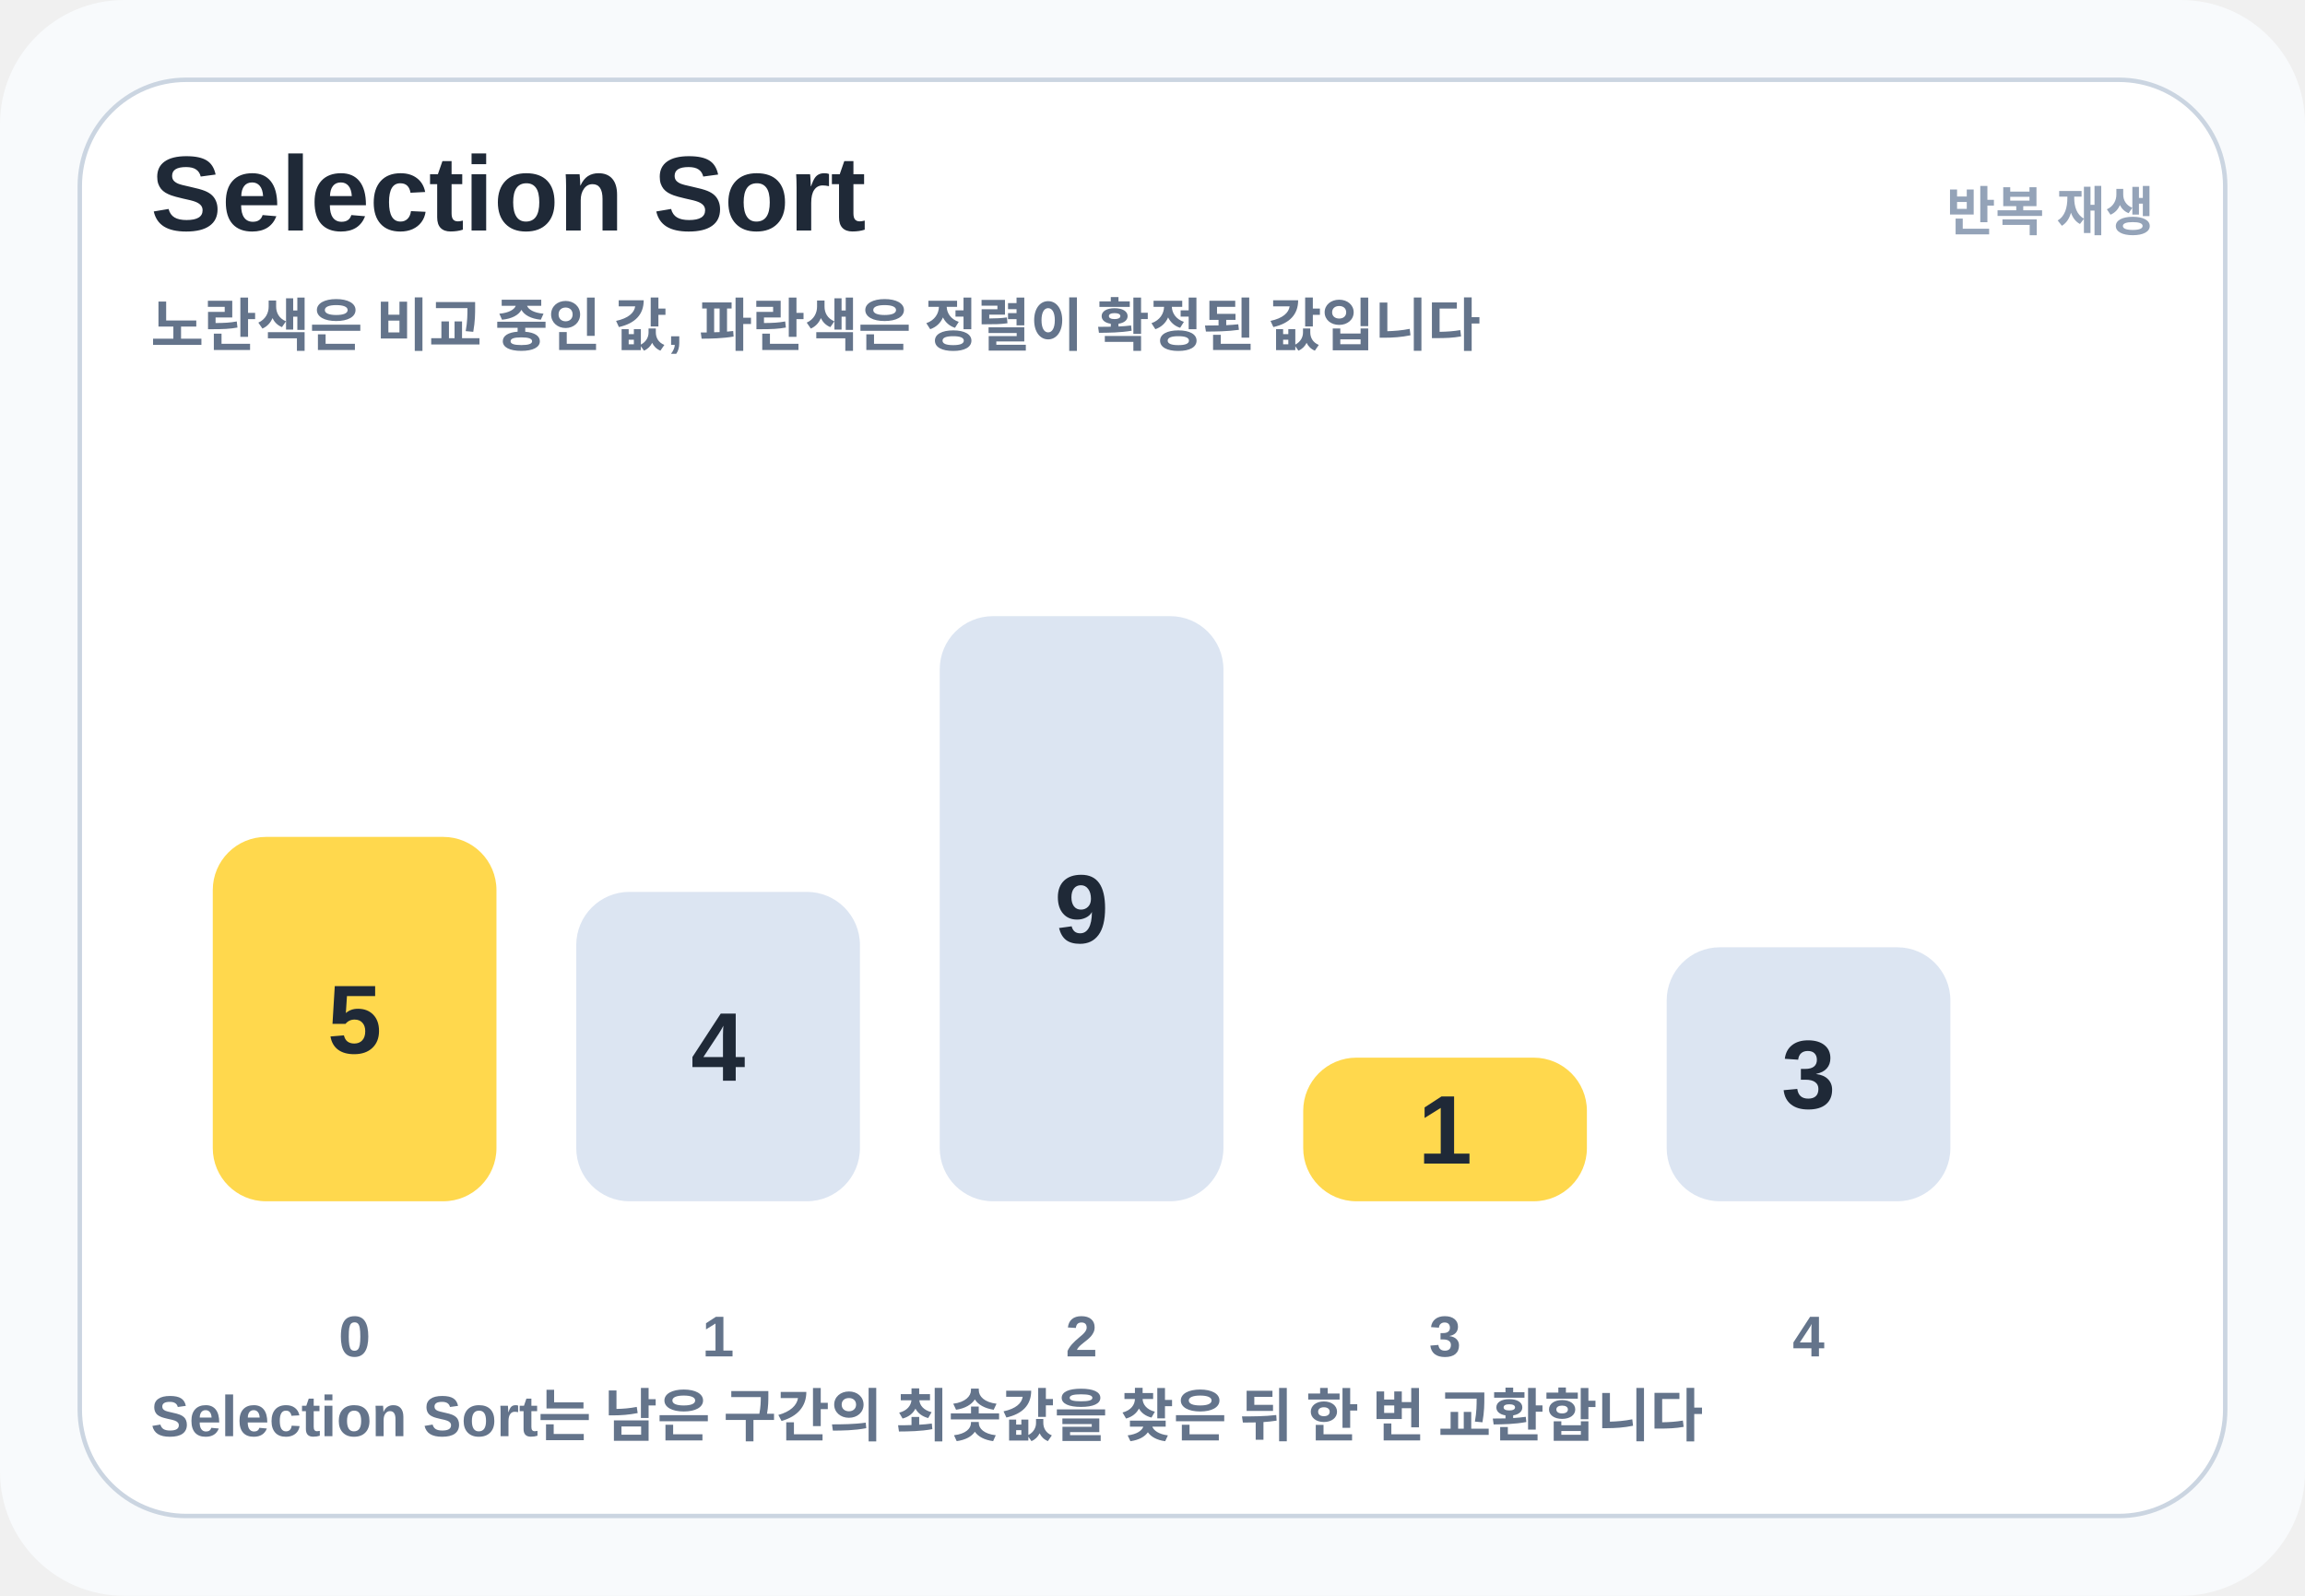
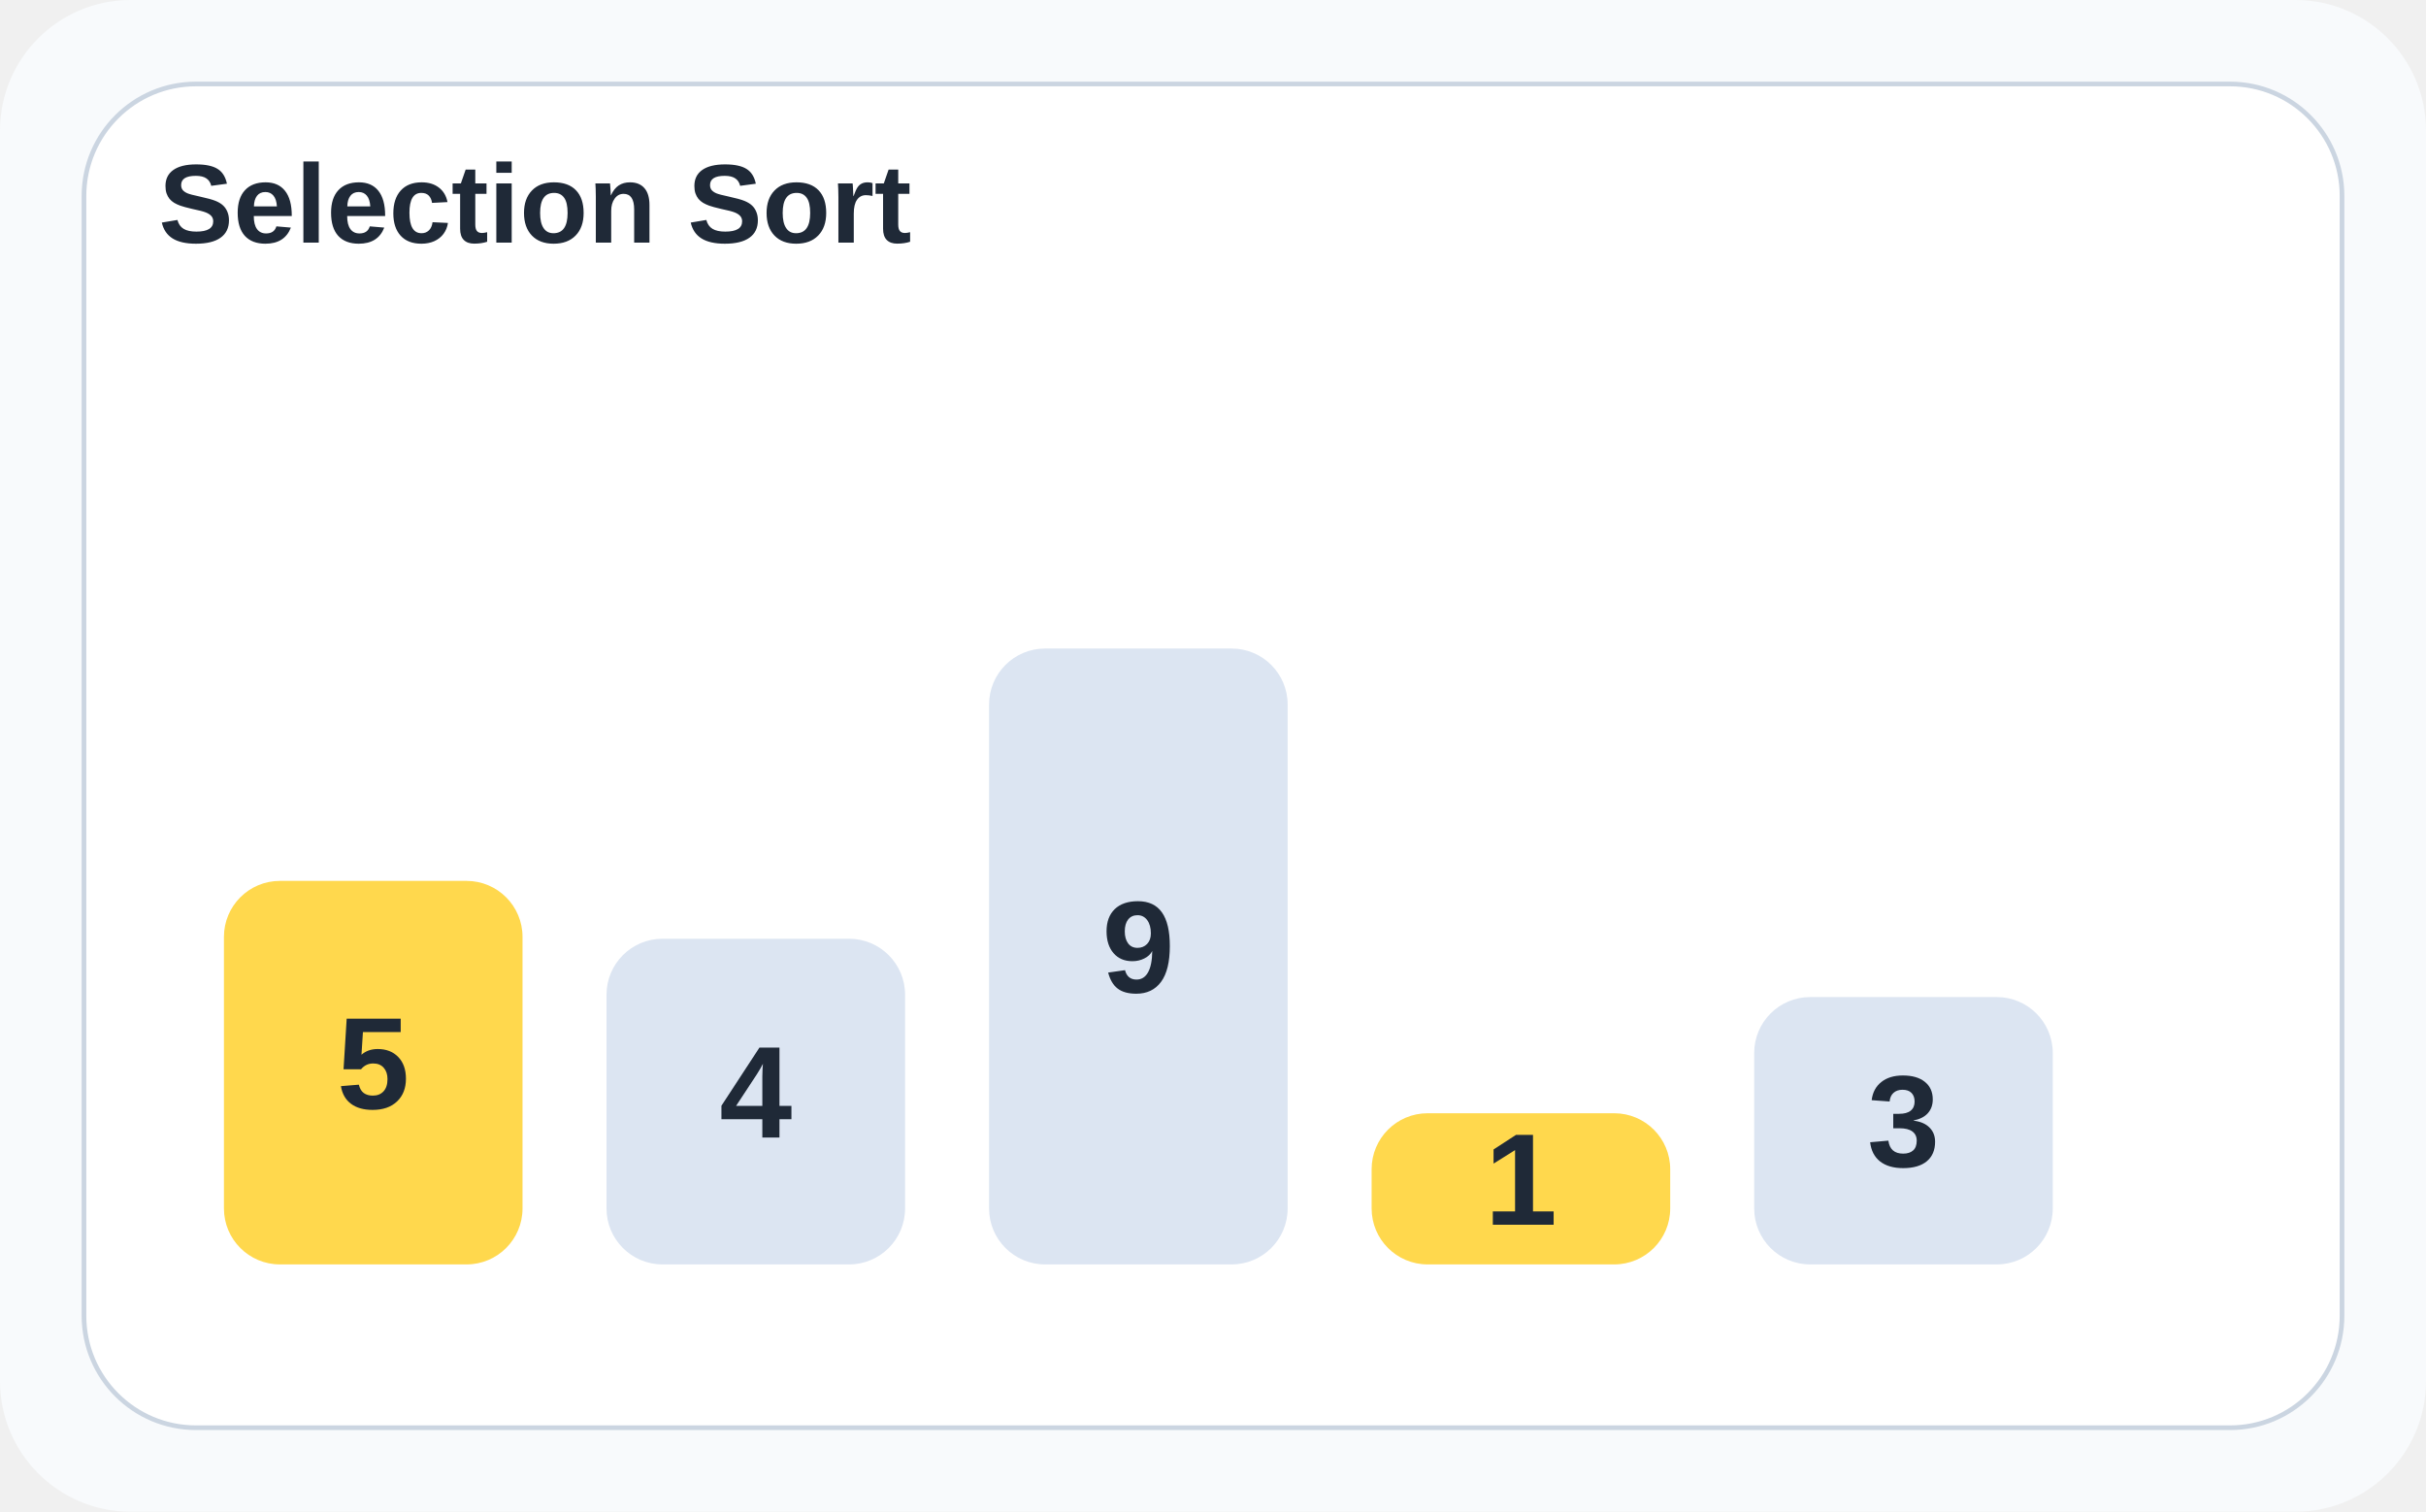
- <svg xmlns="http://www.w3.org/2000/svg" width="520" height="360" viewBox="0 0 520 360">
+ <svg xmlns="http://www.w3.org/2000/svg" width="520" height="324" viewBox="0 0 520 324">
  <style>text{font-family:Arial,Helvetica,sans-serif}</style>
-   <rect width="520" height="360" rx="28" fill="#F8FAFC" />
-   <rect x="18" y="18" width="484" height="324" rx="24" fill="#FFFFFF" stroke="#CBD5E1" />
+   <rect width="520" height="324" rx="28" fill="#F8FAFC" />
+   <rect x="18" y="18" width="484" height="288" rx="24" fill="#FFFFFF" stroke="#CBD5E1" />
  <text x="34" y="52" font-size="24" font-weight="800" fill="#1F2937">Selection Sort</text>
-   <text x="486" y="52" text-anchor="end" font-size="12" font-weight="700" fill="#94A3B8">반복 재생</text>
-   <text x="34" y="78" font-size="13" font-weight="700" fill="#64748B">노란색은 비교 중인 값, 파란색은 정렬이 확정된 값입니다</text>
-   <text x="80" y="306" text-anchor="middle" font-size="13" font-weight="700" fill="#64748B">0</text>
-   <text x="162" y="306" text-anchor="middle" font-size="13" font-weight="700" fill="#64748B">1</text>
-   <text x="244" y="306" text-anchor="middle" font-size="13" font-weight="700" fill="#64748B">2</text>
-   <text x="326" y="306" text-anchor="middle" font-size="13" font-weight="700" fill="#64748B">3</text>
-   <text x="408" y="306" text-anchor="middle" font-size="13" font-weight="700" fill="#64748B">4</text>
  <g transform="translate(80 0)">
    <animateTransform attributeName="transform" type="translate" dur="9.6s" repeatCount="indefinite" calcMode="spline" keyTimes="0.000;0.069;0.081;0.113;0.125;0.194;0.206;0.237;0.250;0.319;0.331;0.362;0.375;0.444;0.456;0.487;0.500;0.569;0.581;0.613;0.625;0.694;0.706;0.738;0.750;0.819;0.831;0.863;0.875;1.000" keySplines="0.4 0 0.2 1;0.4 0 0.2 1;0.4 0 0.2 1;0.4 0 0.2 1;0.4 0 0.2 1;0.4 0 0.2 1;0.4 0 0.2 1;0.4 0 0.2 1;0.4 0 0.2 1;0.4 0 0.2 1;0.4 0 0.2 1;0.4 0 0.2 1;0.4 0 0.2 1;0.4 0 0.2 1;0.4 0 0.2 1;0.4 0 0.2 1;0.4 0 0.2 1;0.4 0 0.2 1;0.4 0 0.2 1;0.4 0 0.2 1;0.4 0 0.2 1;0.4 0 0.2 1;0.4 0 0.2 1;0.4 0 0.2 1;0.4 0 0.2 1;0.4 0 0.2 1;0.4 0 0.2 1;0.4 0 0.2 1;0.4 0 0.2 1" values="80 0;80 0;80 -64;326 -64;326 0;326 0;326 0;326 0;326 0;326 0;326 0;326 0;326 0;326 0;326 0;326 0;326 0;326 0;326 0;326 0;326 0;326 0;326 0;326 0;326 0;326 0;326 0;326 0;326 0;326 0" />
    <rect x="-32" y="188.8" width="64" height="82.2" rx="12" fill="#FFD84D">
      <animate attributeName="fill" dur="9.6s" repeatCount="indefinite" calcMode="discrete" keyTimes="0.000;0.125;0.250;0.375;0.500;0.625;0.750;0.875" values="#FFD84D;#DCE5F2;#DCE5F2;#DCE5F2;#DCE5F2;#DCE5F2;#FFD84D;#6BA6FF" />
    </rect>
-     <text x="0" y="237.6" text-anchor="middle" font-size="22" font-weight="800" fill="#1F2937">5</text>
+     <text x="0" y="237.6" text-anchor="middle" font-size="28" font-weight="800" fill="#1F2937">5</text>
  </g>
  <g transform="translate(162 0)">
    <animateTransform attributeName="transform" type="translate" dur="9.6s" repeatCount="indefinite" calcMode="spline" keyTimes="0.000;0.069;0.081;0.113;0.125;0.194;0.206;0.237;0.250;0.319;0.331;0.362;0.375;0.444;0.456;0.487;0.500;0.569;0.581;0.613;0.625;0.694;0.706;0.738;0.750;0.819;0.831;0.863;0.875;1.000" keySplines="0.4 0 0.2 1;0.4 0 0.2 1;0.4 0 0.2 1;0.4 0 0.2 1;0.4 0 0.2 1;0.4 0 0.2 1;0.4 0 0.2 1;0.4 0 0.2 1;0.4 0 0.2 1;0.4 0 0.2 1;0.4 0 0.2 1;0.4 0 0.2 1;0.4 0 0.2 1;0.4 0 0.2 1;0.4 0 0.2 1;0.4 0 0.2 1;0.4 0 0.2 1;0.4 0 0.2 1;0.4 0 0.2 1;0.4 0 0.2 1;0.4 0 0.2 1;0.4 0 0.2 1;0.4 0 0.2 1;0.4 0 0.2 1;0.4 0 0.2 1;0.4 0 0.2 1;0.4 0 0.2 1;0.4 0 0.2 1;0.4 0 0.2 1" values="162 0;162 0;162 0;162 0;162 0;162 0;162 0;162 0;162 0;162 0;162 -64;408 -64;408 0;408 0;408 0;408 0;408 0;408 0;408 24;244 24;244 0;244 0;244 0;244 0;244 0;244 0;244 0;244 0;244 0;244 0" />
    <rect x="-32" y="201.2" width="64" height="69.8" rx="12" fill="#DCE5F2">
      <animate attributeName="fill" dur="9.6s" repeatCount="indefinite" calcMode="discrete" keyTimes="0.000;0.125;0.250;0.375;0.500;0.625;0.750;0.875" values="#DCE5F2;#DCE5F2;#FFD84D;#DCE5F2;#FFD84D;#6BA6FF;#6BA6FF;#6BA6FF" />
    </rect>
-     <text x="0" y="243.8" text-anchor="middle" font-size="22" font-weight="800" fill="#1F2937">4</text>
+     <text x="0" y="243.8" text-anchor="middle" font-size="28" font-weight="800" fill="#1F2937">4</text>
  </g>
  <g transform="translate(244 0)">
    <animateTransform attributeName="transform" type="translate" dur="9.6s" repeatCount="indefinite" calcMode="spline" keyTimes="0.000;0.069;0.081;0.113;0.125;0.194;0.206;0.237;0.250;0.319;0.331;0.362;0.375;0.444;0.456;0.487;0.500;0.569;0.581;0.613;0.625;0.694;0.706;0.738;0.750;0.819;0.831;0.863;0.875;1.000" keySplines="0.4 0 0.2 1;0.4 0 0.2 1;0.4 0 0.2 1;0.4 0 0.2 1;0.4 0 0.2 1;0.4 0 0.2 1;0.4 0 0.2 1;0.4 0 0.2 1;0.4 0 0.2 1;0.4 0 0.2 1;0.4 0 0.2 1;0.4 0 0.2 1;0.4 0 0.2 1;0.4 0 0.2 1;0.4 0 0.2 1;0.4 0 0.2 1;0.4 0 0.2 1;0.4 0 0.2 1;0.4 0 0.2 1;0.4 0 0.2 1;0.4 0 0.2 1;0.4 0 0.2 1;0.4 0 0.2 1;0.4 0 0.2 1;0.4 0 0.2 1;0.4 0 0.2 1;0.4 0 0.2 1;0.4 0 0.2 1;0.4 0 0.2 1" values="244 0;244 0;244 0;244 0;244 0;244 0;244 0;244 0;244 0;244 0;244 0;244 0;244 0;244 0;244 0;244 0;244 0;244 0;244 -55;408 -55;408 0;408 0;408 0;408 0;408 0;408 0;408 0;408 0;408 0;408 0" />
    <rect x="-32" y="139" width="64" height="132" rx="12" fill="#DCE5F2">
      <animate attributeName="fill" dur="9.6s" repeatCount="indefinite" calcMode="discrete" keyTimes="0.000;0.125;0.250;0.375;0.500;0.625;0.750;0.875" values="#DCE5F2;#DCE5F2;#DCE5F2;#DCE5F2;#FFD84D;#DCE5F2;#DCE5F2;#6BA6FF" />
    </rect>
-     <text x="0" y="212.7" text-anchor="middle" font-size="22" font-weight="800" fill="#1F2937">9</text>
+     <text x="0" y="212.7" text-anchor="middle" font-size="28" font-weight="800" fill="#1F2937">9</text>
  </g>
  <g transform="translate(326 0)">
    <animateTransform attributeName="transform" type="translate" dur="9.6s" repeatCount="indefinite" calcMode="spline" keyTimes="0.000;0.069;0.081;0.113;0.125;0.194;0.206;0.237;0.250;0.319;0.331;0.362;0.375;0.444;0.456;0.487;0.500;0.569;0.581;0.613;0.625;0.694;0.706;0.738;0.750;0.819;0.831;0.863;0.875;1.000" keySplines="0.4 0 0.2 1;0.4 0 0.2 1;0.4 0 0.2 1;0.4 0 0.2 1;0.4 0 0.2 1;0.4 0 0.2 1;0.4 0 0.2 1;0.4 0 0.2 1;0.4 0 0.2 1;0.4 0 0.2 1;0.4 0 0.2 1;0.4 0 0.2 1;0.4 0 0.2 1;0.4 0 0.2 1;0.4 0 0.2 1;0.4 0 0.2 1;0.4 0 0.2 1;0.4 0 0.2 1;0.4 0 0.2 1;0.4 0 0.2 1;0.4 0 0.2 1;0.4 0 0.2 1;0.4 0 0.2 1;0.4 0 0.2 1;0.4 0 0.2 1;0.4 0 0.2 1;0.4 0 0.2 1;0.4 0 0.2 1;0.4 0 0.2 1" values="326 0;326 0;326 24;80 24;80 0;80 0;80 0;80 0;80 0;80 0;80 0;80 0;80 0;80 0;80 0;80 0;80 0;80 0;80 0;80 0;80 0;80 0;80 0;80 0;80 0;80 0;80 0;80 0;80 0;80 0" />
    <rect x="-32" y="238.6" width="64" height="32.4" rx="12" fill="#FFD84D">
      <animate attributeName="fill" dur="9.6s" repeatCount="indefinite" calcMode="discrete" keyTimes="0.000;0.125;0.250;0.375;0.500;0.625;0.750;0.875" values="#FFD84D;#6BA6FF;#6BA6FF;#6BA6FF;#6BA6FF;#6BA6FF;#6BA6FF;#6BA6FF" />
    </rect>
-     <text x="0" y="262.5" text-anchor="middle" font-size="22" font-weight="800" fill="#1F2937">1</text>
+     <text x="0" y="262.5" text-anchor="middle" font-size="28" font-weight="800" fill="#1F2937">1</text>
  </g>
  <g transform="translate(408 0)">
    <animateTransform attributeName="transform" type="translate" dur="9.6s" repeatCount="indefinite" calcMode="spline" keyTimes="0.000;0.069;0.081;0.113;0.125;0.194;0.206;0.237;0.250;0.319;0.331;0.362;0.375;0.444;0.456;0.487;0.500;0.569;0.581;0.613;0.625;0.694;0.706;0.738;0.750;0.819;0.831;0.863;0.875;1.000" keySplines="0.4 0 0.2 1;0.4 0 0.2 1;0.4 0 0.2 1;0.4 0 0.2 1;0.4 0 0.2 1;0.4 0 0.2 1;0.4 0 0.2 1;0.4 0 0.2 1;0.4 0 0.2 1;0.4 0 0.2 1;0.4 0 0.2 1;0.4 0 0.2 1;0.4 0 0.2 1;0.4 0 0.2 1;0.4 0 0.2 1;0.4 0 0.2 1;0.4 0 0.2 1;0.4 0 0.2 1;0.4 0 0.2 1;0.4 0 0.2 1;0.4 0 0.2 1;0.4 0 0.2 1;0.4 0 0.2 1;0.4 0 0.2 1;0.4 0 0.2 1;0.4 0 0.2 1;0.4 0 0.2 1;0.4 0 0.2 1;0.4 0 0.2 1" values="408 0;408 0;408 0;408 0;408 0;408 0;408 0;408 0;408 0;408 0;408 24;162 24;162 0;162 0;162 0;162 0;162 0;162 0;162 0;162 0;162 0;162 0;162 0;162 0;162 0;162 0;162 0;162 0;162 0;162 0" />
    <rect x="-32" y="213.7" width="64" height="57.3" rx="12" fill="#DCE5F2">
      <animate attributeName="fill" dur="9.6s" repeatCount="indefinite" calcMode="discrete" keyTimes="0.000;0.125;0.250;0.375;0.500;0.625;0.750;0.875" values="#DCE5F2;#DCE5F2;#FFD84D;#6BA6FF;#6BA6FF;#6BA6FF;#6BA6FF;#6BA6FF" />
    </rect>
-     <text x="0" y="250.05" text-anchor="middle" font-size="22" font-weight="800" fill="#1F2937">3</text>
+     <text x="0" y="250.05" text-anchor="middle" font-size="28" font-weight="800" fill="#1F2937">3</text>
  </g>
-   <text x="34" y="324" font-size="13" font-weight="700" fill="#64748B">Selection Sort는 남은 구간의 최솟값을 찾은 뒤 한 번 교환합니다</text>
</svg>
